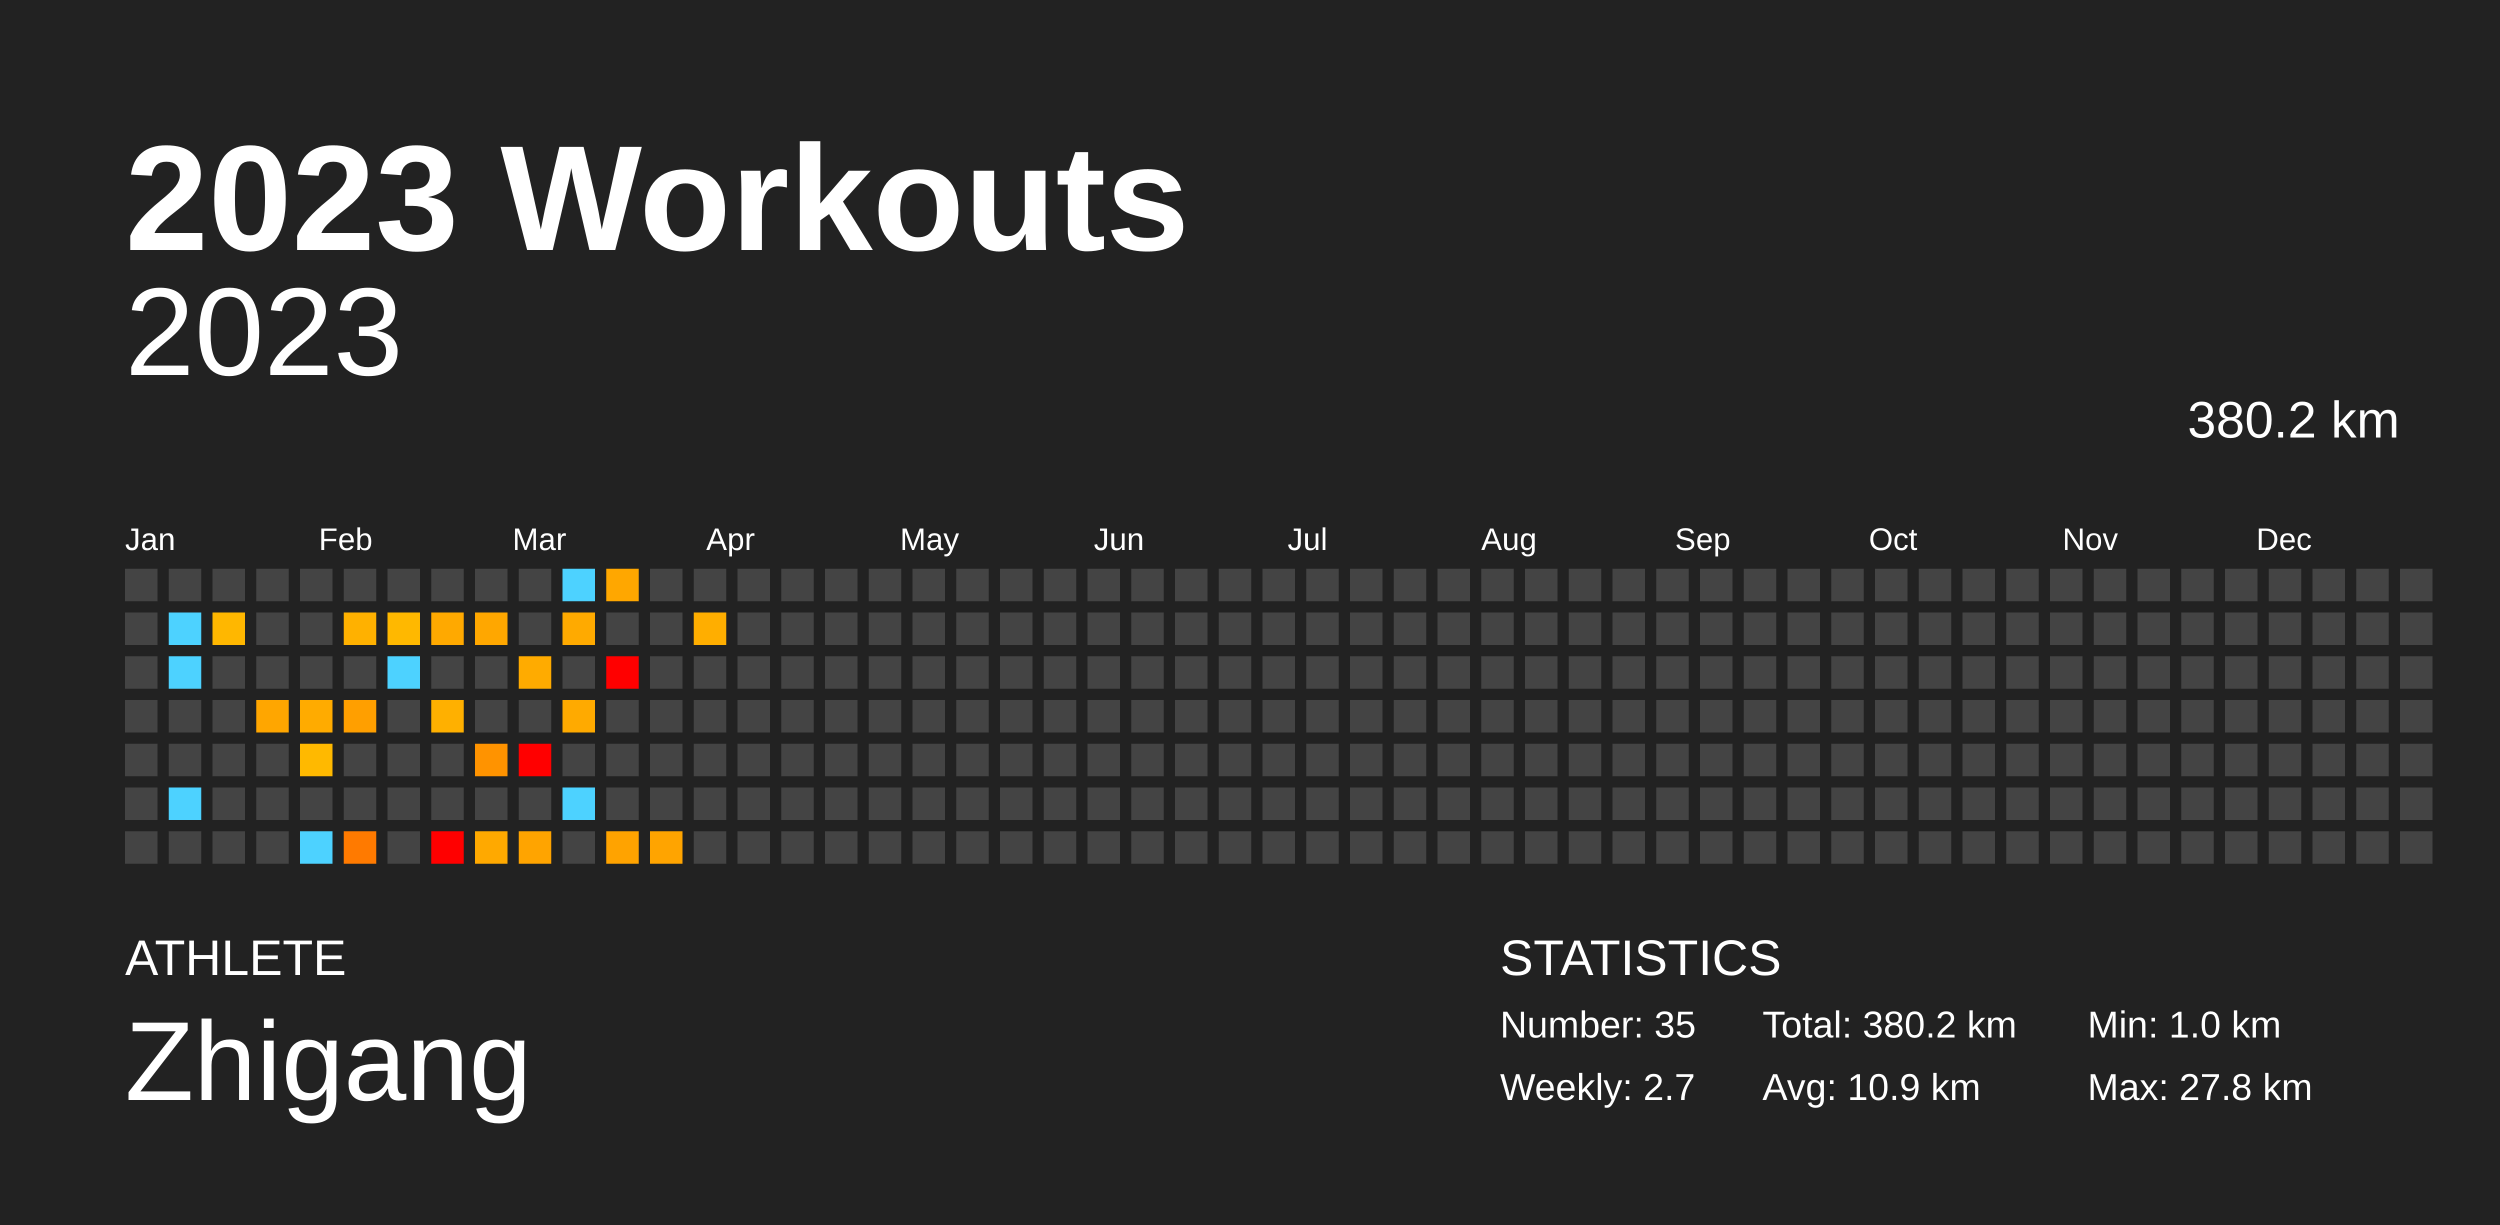
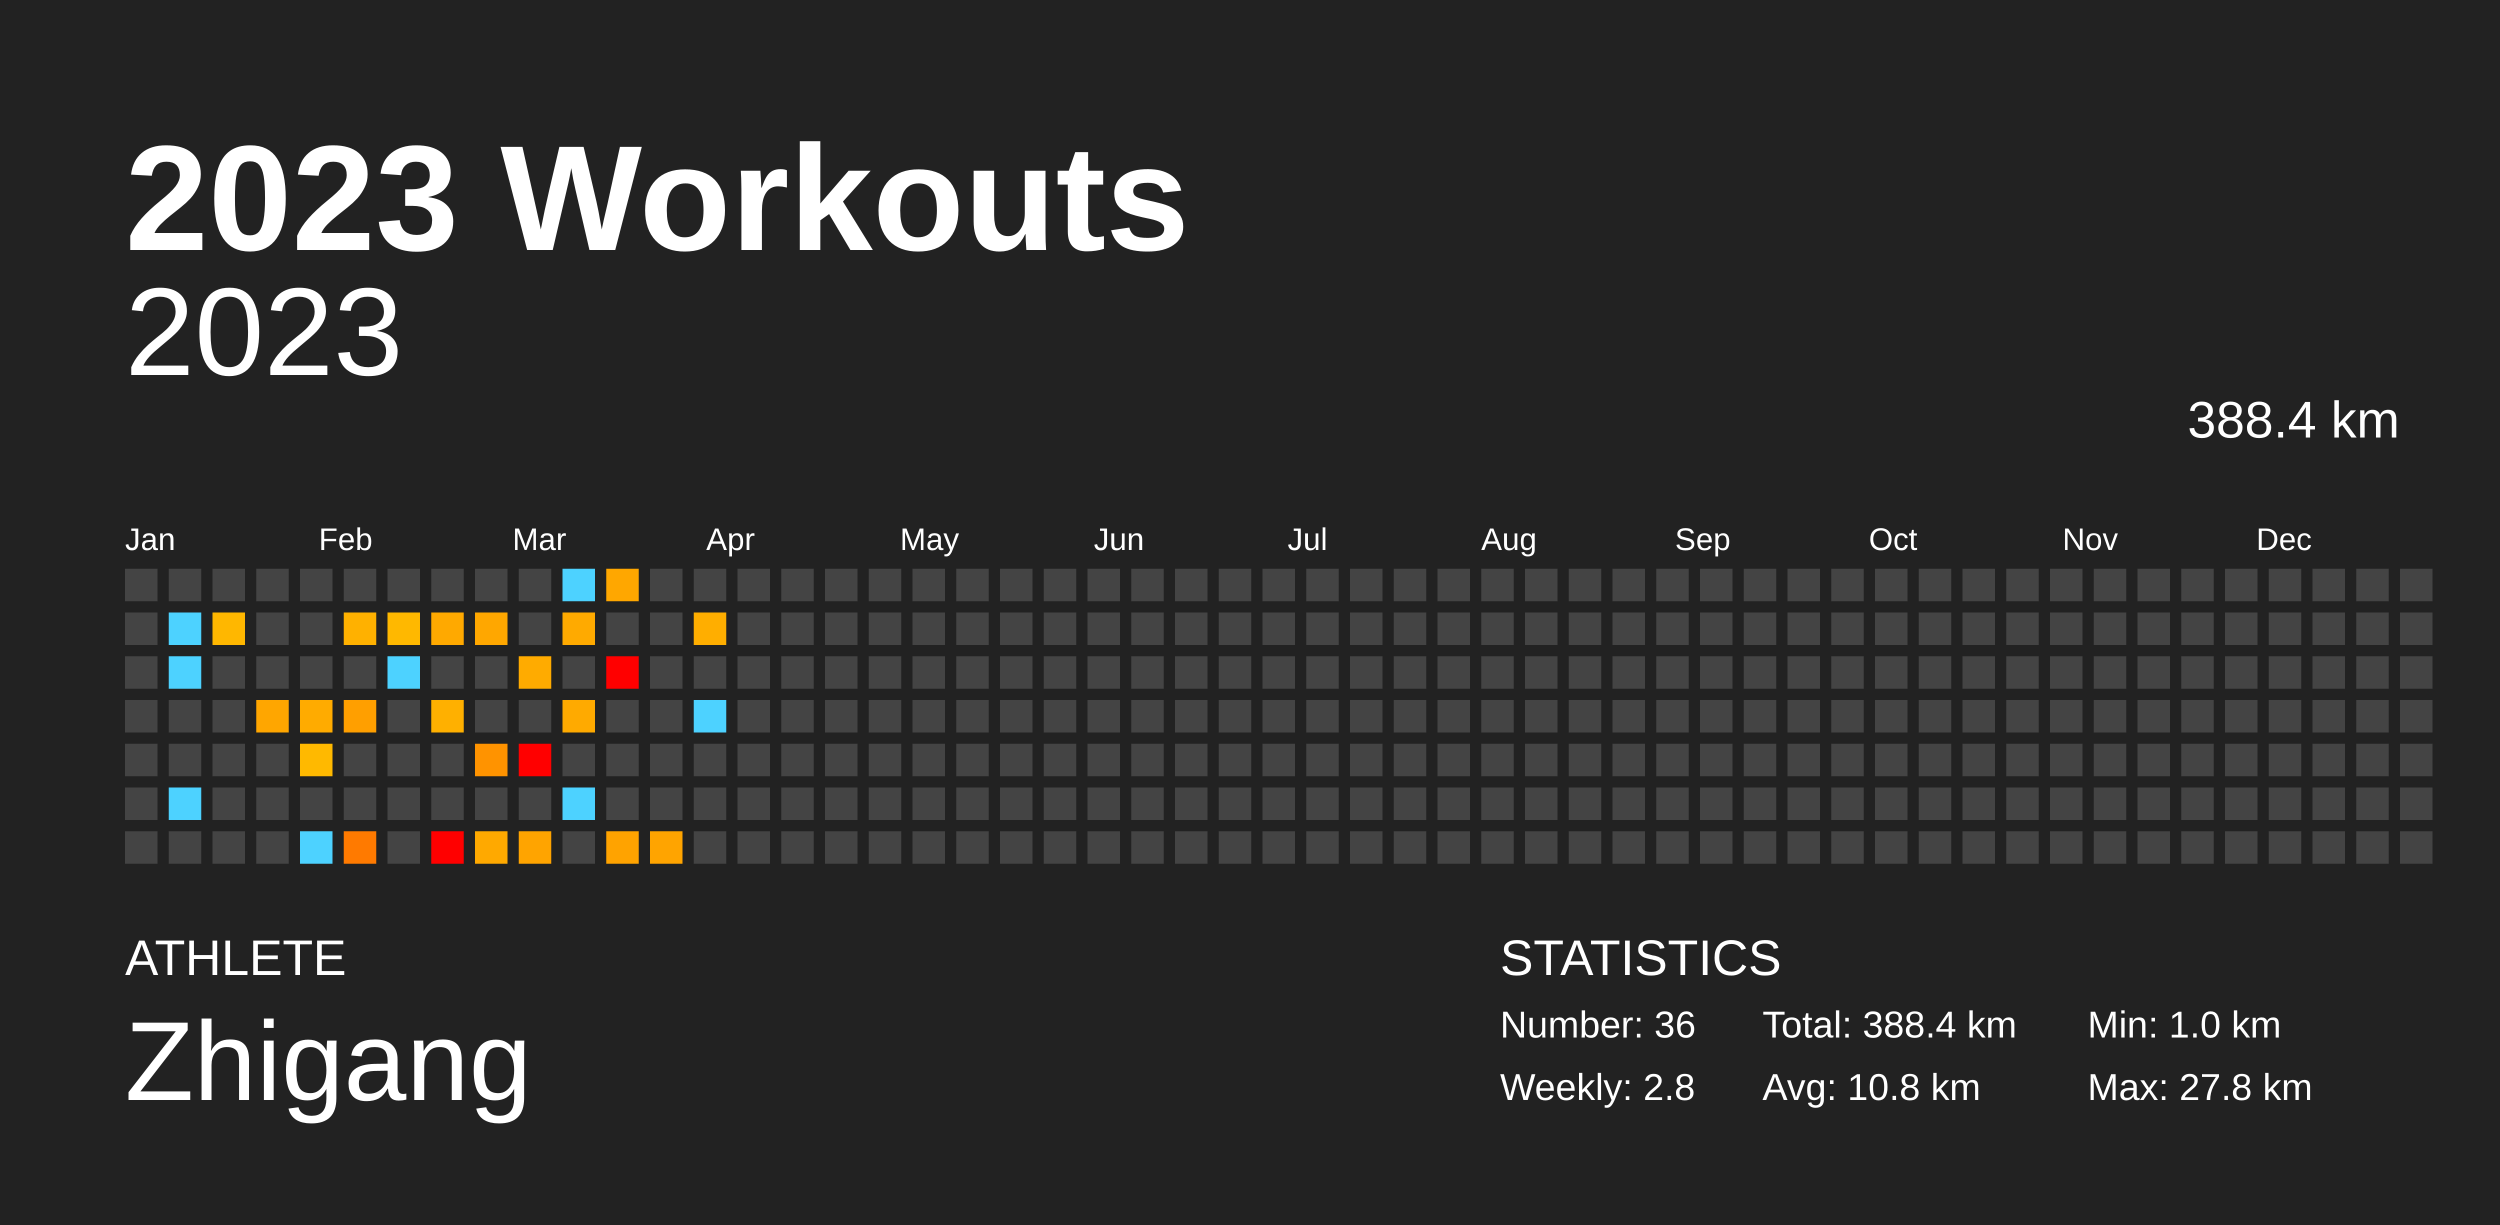
<svg xmlns="http://www.w3.org/2000/svg" baseProfile="full" height="98mm" version="1.1" viewBox="0,0,200,98" width="200mm">
  <defs />
  <rect fill="#222222" height="98" width="200" x="0" y="0" />
  <text fill="#FFFFFF" style="font-size:12px; font-family:Arial; font-weight:bold;" x="10" y="20">2023 Workouts</text>
  <text fill="#FFFFFF" style="font-size:4px; font-family:Arial" x="10" y="78">ATHLETE</text>
  <text fill="#FFFFFF" style="font-size:9px; font-family:Arial" x="10" y="88">Zhigang</text>
  <text fill="#FFFFFF" style="font-size:4px; font-family:Arial" x="120" y="78">STATISTICS</text>
-   <text fill="#FFFFFF" style="font-size:3px; font-family:Arial" x="120" y="83">Number: 35</text>
-   <text fill="#FFFFFF" style="font-size:3px; font-family:Arial" x="120" y="88">Weekly: 2.7</text>
-   <text fill="#FFFFFF" style="font-size:3px; font-family:Arial" x="141" y="83">Total: 380.2 km</text>
-   <text fill="#FFFFFF" style="font-size:3px; font-family:Arial" x="141" y="88">Avg: 10.9 km</text>
+   <text fill="#FFFFFF" style="font-size:3px; font-family:Arial" x="120" y="83">Number: 36</text>
+   <text fill="#FFFFFF" style="font-size:3px; font-family:Arial" x="120" y="88">Weekly: 2.8</text>
+   <text fill="#FFFFFF" style="font-size:3px; font-family:Arial" x="141" y="83">Total: 388.4 km</text>
+   <text fill="#FFFFFF" style="font-size:3px; font-family:Arial" x="141" y="88">Avg: 10.8 km</text>
  <text fill="#FFFFFF" style="font-size:3px; font-family:Arial" x="167" y="83">Min: 1.0 km</text>
  <text fill="#FFFFFF" style="font-size:3px; font-family:Arial" x="167" y="88">Max: 27.8 km</text>
  <text alignment-baseline="hanging" fill="#FFFFFF" style="font-size:10.0px; font-family:Arial;" x="10" y="30">2023</text>
-   <text alignment-baseline="hanging" fill="#FFFFFF" style="font-size:4.125px; font-family:Arial;" x="175" y="35">380.2 km</text>
+   <text alignment-baseline="hanging" fill="#FFFFFF" style="font-size:4.125px; font-family:Arial;" x="175" y="35">388.4 km</text>
  <text fill="#FFFFFF" style="font-size:2.5px; font-family:Arial" x="10.0" y="44">Jan</text>
  <text fill="#FFFFFF" style="font-size:2.5px; font-family:Arial" x="25.5" y="44">Feb</text>
  <text fill="#FFFFFF" style="font-size:2.5px; font-family:Arial" x="41.0" y="44">Mar</text>
  <text fill="#FFFFFF" style="font-size:2.5px; font-family:Arial" x="56.5" y="44">Apr</text>
  <text fill="#FFFFFF" style="font-size:2.5px; font-family:Arial" x="72.0" y="44">May</text>
  <text fill="#FFFFFF" style="font-size:2.5px; font-family:Arial" x="87.5" y="44">Jun</text>
  <text fill="#FFFFFF" style="font-size:2.5px; font-family:Arial" x="103.0" y="44">Jul</text>
  <text fill="#FFFFFF" style="font-size:2.5px; font-family:Arial" x="118.5" y="44">Aug</text>
  <text fill="#FFFFFF" style="font-size:2.5px; font-family:Arial" x="134.0" y="44">Sep</text>
  <text fill="#FFFFFF" style="font-size:2.5px; font-family:Arial" x="149.5" y="44">Oct</text>
  <text fill="#FFFFFF" style="font-size:2.5px; font-family:Arial" x="165.0" y="44">Nov</text>
  <text fill="#FFFFFF" style="font-size:2.5px; font-family:Arial" x="180.5" y="44">Dec</text>
  <rect fill="#444444" height="2.6" width="2.6" x="10.0" y="45.5" />
  <rect fill="#444444" height="2.6" width="2.6" x="10.0" y="49.0" />
  <rect fill="#444444" height="2.6" width="2.6" x="10.0" y="52.5" />
  <rect fill="#444444" height="2.6" width="2.6" x="10.0" y="56.0" />
  <rect fill="#444444" height="2.6" width="2.6" x="10.0" y="59.5" />
  <rect fill="#444444" height="2.6" width="2.6" x="10.0" y="63.0" />
  <rect fill="#444444" height="2.6" width="2.6" x="10.0" y="66.5" />
  <rect fill="#444444" height="2.6" width="2.6" x="13.5" y="45.5" />
  <rect fill="#4dd2ff" height="2.6" width="2.6" x="13.5" y="49.0" />
  <rect fill="#4dd2ff" height="2.6" width="2.6" x="13.5" y="52.5" />
  <rect fill="#444444" height="2.6" width="2.6" x="13.5" y="56.0" />
  <rect fill="#444444" height="2.6" width="2.6" x="13.5" y="59.5" />
  <rect fill="#4dd2ff" height="2.6" width="2.6" x="13.5" y="63.0" />
  <rect fill="#444444" height="2.6" width="2.6" x="13.5" y="66.5" />
  <rect fill="#444444" height="2.6" width="2.6" x="17.0" y="45.5" />
  <rect fill="#ffb700" height="2.6" width="2.6" x="17.0" y="49.0" />
  <rect fill="#444444" height="2.6" width="2.6" x="17.0" y="52.5" />
  <rect fill="#444444" height="2.6" width="2.6" x="17.0" y="56.0" />
  <rect fill="#444444" height="2.6" width="2.6" x="17.0" y="59.5" />
  <rect fill="#444444" height="2.6" width="2.6" x="17.0" y="63.0" />
  <rect fill="#444444" height="2.6" width="2.6" x="17.0" y="66.5" />
  <rect fill="#444444" height="2.6" width="2.6" x="20.5" y="45.5" />
  <rect fill="#444444" height="2.6" width="2.6" x="20.5" y="49.0" />
  <rect fill="#444444" height="2.6" width="2.6" x="20.5" y="52.5" />
  <rect fill="#ffa600" height="2.6" width="2.6" x="20.5" y="56.0" />
  <rect fill="#444444" height="2.6" width="2.6" x="20.5" y="59.5" />
  <rect fill="#444444" height="2.6" width="2.6" x="20.5" y="63.0" />
  <rect fill="#444444" height="2.6" width="2.6" x="20.5" y="66.5" />
  <rect fill="#444444" height="2.6" width="2.6" x="24.0" y="45.5" />
  <rect fill="#444444" height="2.6" width="2.6" x="24.0" y="49.0" />
  <rect fill="#444444" height="2.6" width="2.6" x="24.0" y="52.5" />
  <rect fill="#ffab00" height="2.6" width="2.6" x="24.0" y="56.0" />
  <rect fill="#ffb900" height="2.6" width="2.6" x="24.0" y="59.5" />
  <rect fill="#444444" height="2.6" width="2.6" x="24.0" y="63.0" />
  <rect fill="#4dd2ff" height="2.6" width="2.6" x="24.0" y="66.5" />
  <rect fill="#444444" height="2.6" width="2.6" x="27.5" y="45.5" />
  <rect fill="#ffb100" height="2.6" width="2.6" x="27.5" y="49.0" />
  <rect fill="#444444" height="2.6" width="2.6" x="27.5" y="52.5" />
  <rect fill="#ff9f00" height="2.6" width="2.6" x="27.5" y="56.0" />
  <rect fill="#444444" height="2.6" width="2.6" x="27.5" y="59.5" />
  <rect fill="#444444" height="2.6" width="2.6" x="27.5" y="63.0" />
  <rect fill="#ff7a00" height="2.6" width="2.6" x="27.5" y="66.5" />
  <rect fill="#444444" height="2.6" width="2.6" x="31.0" y="45.5" />
  <rect fill="#ffb800" height="2.6" width="2.6" x="31.0" y="49.0" />
  <rect fill="#4dd2ff" height="2.6" width="2.6" x="31.0" y="52.5" />
  <rect fill="#444444" height="2.6" width="2.6" x="31.0" y="56.0" />
  <rect fill="#444444" height="2.6" width="2.6" x="31.0" y="59.5" />
  <rect fill="#444444" height="2.6" width="2.6" x="31.0" y="63.0" />
  <rect fill="#444444" height="2.6" width="2.6" x="31.0" y="66.5" />
  <rect fill="#444444" height="2.6" width="2.6" x="34.5" y="45.5" />
  <rect fill="#ffa900" height="2.6" width="2.6" x="34.5" y="49.0" />
  <rect fill="#444444" height="2.6" width="2.6" x="34.5" y="52.5" />
  <rect fill="#ffb000" height="2.6" width="2.6" x="34.5" y="56.0" />
  <rect fill="#444444" height="2.6" width="2.6" x="34.5" y="59.5" />
  <rect fill="#444444" height="2.6" width="2.6" x="34.5" y="63.0" />
  <rect fill="red" height="2.6" width="2.6" x="34.5" y="66.5" />
  <rect fill="#444444" height="2.6" width="2.6" x="38.0" y="45.5" />
  <rect fill="#ffa700" height="2.6" width="2.6" x="38.0" y="49.0" />
  <rect fill="#444444" height="2.6" width="2.6" x="38.0" y="52.5" />
  <rect fill="#444444" height="2.6" width="2.6" x="38.0" y="56.0" />
  <rect fill="#ff9300" height="2.6" width="2.6" x="38.0" y="59.5" />
  <rect fill="#444444" height="2.6" width="2.6" x="38.0" y="63.0" />
  <rect fill="#ffa900" height="2.6" width="2.6" x="38.0" y="66.5" />
  <rect fill="#444444" height="2.6" width="2.6" x="41.5" y="45.5" />
  <rect fill="#444444" height="2.6" width="2.6" x="41.5" y="49.0" />
  <rect fill="#ffab00" height="2.6" width="2.6" x="41.5" y="52.5" />
  <rect fill="#444444" height="2.6" width="2.6" x="41.5" y="56.0" />
  <rect fill="red" height="2.6" width="2.6" x="41.5" y="59.5" />
  <rect fill="#444444" height="2.6" width="2.6" x="41.5" y="63.0" />
  <rect fill="#ffa400" height="2.6" width="2.6" x="41.5" y="66.5" />
  <rect fill="#4dd2ff" height="2.6" width="2.6" x="45.0" y="45.5" />
  <rect fill="#ffaa00" height="2.6" width="2.6" x="45.0" y="49.0" />
  <rect fill="#444444" height="2.6" width="2.6" x="45.0" y="52.5" />
  <rect fill="#ffaa00" height="2.6" width="2.6" x="45.0" y="56.0" />
  <rect fill="#444444" height="2.6" width="2.6" x="45.0" y="59.5" />
  <rect fill="#4dd2ff" height="2.6" width="2.6" x="45.0" y="63.0" />
  <rect fill="#444444" height="2.6" width="2.6" x="45.0" y="66.5" />
  <rect fill="#ffa700" height="2.6" width="2.6" x="48.5" y="45.5" />
  <rect fill="#444444" height="2.6" width="2.6" x="48.5" y="49.0" />
  <rect fill="red" height="2.6" width="2.6" x="48.5" y="52.5" />
  <rect fill="#444444" height="2.6" width="2.6" x="48.5" y="56.0" />
  <rect fill="#444444" height="2.6" width="2.6" x="48.5" y="59.5" />
  <rect fill="#444444" height="2.6" width="2.6" x="48.5" y="63.0" />
  <rect fill="#ffa300" height="2.6" width="2.6" x="48.5" y="66.5" />
  <rect fill="#444444" height="2.6" width="2.6" x="52.0" y="45.5" />
  <rect fill="#444444" height="2.6" width="2.6" x="52.0" y="49.0" />
  <rect fill="#444444" height="2.6" width="2.6" x="52.0" y="52.5" />
  <rect fill="#444444" height="2.6" width="2.6" x="52.0" y="56.0" />
  <rect fill="#444444" height="2.6" width="2.6" x="52.0" y="59.5" />
  <rect fill="#444444" height="2.6" width="2.6" x="52.0" y="63.0" />
  <rect fill="#ffa400" height="2.6" width="2.6" x="52.0" y="66.5" />
  <rect fill="#444444" height="2.6" width="2.6" x="55.5" y="45.5" />
  <rect fill="#ffae00" height="2.6" width="2.6" x="55.5" y="49.0" />
  <rect fill="#444444" height="2.6" width="2.6" x="55.5" y="52.5" />
-   <rect fill="#444444" height="2.6" width="2.6" x="55.5" y="56.0" />
+   <rect fill="#4dd2ff" height="2.6" width="2.6" x="55.5" y="56.0" />
  <rect fill="#444444" height="2.6" width="2.6" x="55.5" y="59.5" />
  <rect fill="#444444" height="2.6" width="2.6" x="55.5" y="63.0" />
  <rect fill="#444444" height="2.6" width="2.6" x="55.5" y="66.5" />
  <rect fill="#444444" height="2.6" width="2.6" x="59.0" y="45.5" />
  <rect fill="#444444" height="2.6" width="2.6" x="59.0" y="49.0" />
  <rect fill="#444444" height="2.6" width="2.6" x="59.0" y="52.5" />
  <rect fill="#444444" height="2.6" width="2.6" x="59.0" y="56.0" />
  <rect fill="#444444" height="2.6" width="2.6" x="59.0" y="59.5" />
  <rect fill="#444444" height="2.6" width="2.6" x="59.0" y="63.0" />
  <rect fill="#444444" height="2.6" width="2.6" x="59.0" y="66.5" />
  <rect fill="#444444" height="2.6" width="2.6" x="62.5" y="45.5" />
  <rect fill="#444444" height="2.6" width="2.6" x="62.5" y="49.0" />
  <rect fill="#444444" height="2.6" width="2.6" x="62.5" y="52.5" />
  <rect fill="#444444" height="2.6" width="2.6" x="62.5" y="56.0" />
  <rect fill="#444444" height="2.6" width="2.6" x="62.5" y="59.5" />
  <rect fill="#444444" height="2.6" width="2.6" x="62.5" y="63.0" />
  <rect fill="#444444" height="2.6" width="2.6" x="62.5" y="66.5" />
  <rect fill="#444444" height="2.6" width="2.6" x="66.0" y="45.5" />
  <rect fill="#444444" height="2.6" width="2.6" x="66.0" y="49.0" />
  <rect fill="#444444" height="2.6" width="2.6" x="66.0" y="52.5" />
  <rect fill="#444444" height="2.6" width="2.6" x="66.0" y="56.0" />
  <rect fill="#444444" height="2.6" width="2.6" x="66.0" y="59.5" />
  <rect fill="#444444" height="2.6" width="2.6" x="66.0" y="63.0" />
  <rect fill="#444444" height="2.6" width="2.6" x="66.0" y="66.5" />
  <rect fill="#444444" height="2.6" width="2.6" x="69.5" y="45.5" />
  <rect fill="#444444" height="2.6" width="2.6" x="69.5" y="49.0" />
  <rect fill="#444444" height="2.6" width="2.6" x="69.5" y="52.5" />
  <rect fill="#444444" height="2.6" width="2.6" x="69.5" y="56.0" />
  <rect fill="#444444" height="2.6" width="2.6" x="69.5" y="59.5" />
  <rect fill="#444444" height="2.6" width="2.6" x="69.5" y="63.0" />
  <rect fill="#444444" height="2.6" width="2.6" x="69.5" y="66.5" />
  <rect fill="#444444" height="2.6" width="2.6" x="73.0" y="45.5" />
  <rect fill="#444444" height="2.6" width="2.6" x="73.0" y="49.0" />
  <rect fill="#444444" height="2.6" width="2.6" x="73.0" y="52.5" />
  <rect fill="#444444" height="2.6" width="2.6" x="73.0" y="56.0" />
  <rect fill="#444444" height="2.6" width="2.6" x="73.0" y="59.5" />
  <rect fill="#444444" height="2.6" width="2.6" x="73.0" y="63.0" />
  <rect fill="#444444" height="2.6" width="2.6" x="73.0" y="66.5" />
  <rect fill="#444444" height="2.6" width="2.6" x="76.5" y="45.5" />
  <rect fill="#444444" height="2.6" width="2.6" x="76.5" y="49.0" />
  <rect fill="#444444" height="2.6" width="2.6" x="76.5" y="52.5" />
  <rect fill="#444444" height="2.6" width="2.6" x="76.5" y="56.0" />
  <rect fill="#444444" height="2.6" width="2.6" x="76.5" y="59.5" />
  <rect fill="#444444" height="2.6" width="2.6" x="76.5" y="63.0" />
  <rect fill="#444444" height="2.6" width="2.6" x="76.5" y="66.5" />
  <rect fill="#444444" height="2.6" width="2.6" x="80.0" y="45.5" />
  <rect fill="#444444" height="2.6" width="2.6" x="80.0" y="49.0" />
  <rect fill="#444444" height="2.6" width="2.6" x="80.0" y="52.5" />
  <rect fill="#444444" height="2.6" width="2.6" x="80.0" y="56.0" />
  <rect fill="#444444" height="2.6" width="2.6" x="80.0" y="59.5" />
  <rect fill="#444444" height="2.6" width="2.6" x="80.0" y="63.0" />
  <rect fill="#444444" height="2.6" width="2.6" x="80.0" y="66.5" />
  <rect fill="#444444" height="2.6" width="2.6" x="83.5" y="45.5" />
  <rect fill="#444444" height="2.6" width="2.6" x="83.5" y="49.0" />
  <rect fill="#444444" height="2.6" width="2.6" x="83.5" y="52.5" />
  <rect fill="#444444" height="2.6" width="2.6" x="83.5" y="56.0" />
  <rect fill="#444444" height="2.6" width="2.6" x="83.5" y="59.5" />
  <rect fill="#444444" height="2.6" width="2.6" x="83.5" y="63.0" />
  <rect fill="#444444" height="2.6" width="2.6" x="83.5" y="66.5" />
  <rect fill="#444444" height="2.6" width="2.6" x="87.0" y="45.5" />
  <rect fill="#444444" height="2.6" width="2.6" x="87.0" y="49.0" />
  <rect fill="#444444" height="2.6" width="2.6" x="87.0" y="52.5" />
  <rect fill="#444444" height="2.6" width="2.6" x="87.0" y="56.0" />
  <rect fill="#444444" height="2.6" width="2.6" x="87.0" y="59.5" />
  <rect fill="#444444" height="2.6" width="2.6" x="87.0" y="63.0" />
  <rect fill="#444444" height="2.6" width="2.6" x="87.0" y="66.5" />
  <rect fill="#444444" height="2.6" width="2.6" x="90.5" y="45.5" />
  <rect fill="#444444" height="2.6" width="2.6" x="90.5" y="49.0" />
  <rect fill="#444444" height="2.6" width="2.6" x="90.5" y="52.5" />
  <rect fill="#444444" height="2.6" width="2.6" x="90.5" y="56.0" />
  <rect fill="#444444" height="2.6" width="2.6" x="90.5" y="59.5" />
  <rect fill="#444444" height="2.6" width="2.6" x="90.5" y="63.0" />
  <rect fill="#444444" height="2.6" width="2.6" x="90.5" y="66.5" />
  <rect fill="#444444" height="2.6" width="2.6" x="94.0" y="45.5" />
  <rect fill="#444444" height="2.6" width="2.6" x="94.0" y="49.0" />
  <rect fill="#444444" height="2.6" width="2.6" x="94.0" y="52.5" />
  <rect fill="#444444" height="2.6" width="2.6" x="94.0" y="56.0" />
  <rect fill="#444444" height="2.6" width="2.6" x="94.0" y="59.5" />
  <rect fill="#444444" height="2.6" width="2.6" x="94.0" y="63.0" />
  <rect fill="#444444" height="2.6" width="2.6" x="94.0" y="66.5" />
  <rect fill="#444444" height="2.6" width="2.6" x="97.5" y="45.5" />
  <rect fill="#444444" height="2.6" width="2.6" x="97.5" y="49.0" />
  <rect fill="#444444" height="2.6" width="2.6" x="97.5" y="52.5" />
  <rect fill="#444444" height="2.6" width="2.6" x="97.5" y="56.0" />
  <rect fill="#444444" height="2.6" width="2.6" x="97.5" y="59.5" />
  <rect fill="#444444" height="2.6" width="2.6" x="97.5" y="63.0" />
  <rect fill="#444444" height="2.6" width="2.6" x="97.5" y="66.5" />
  <rect fill="#444444" height="2.6" width="2.6" x="101.0" y="45.5" />
  <rect fill="#444444" height="2.6" width="2.6" x="101.0" y="49.0" />
  <rect fill="#444444" height="2.6" width="2.6" x="101.0" y="52.5" />
  <rect fill="#444444" height="2.6" width="2.6" x="101.0" y="56.0" />
  <rect fill="#444444" height="2.6" width="2.6" x="101.0" y="59.5" />
  <rect fill="#444444" height="2.6" width="2.6" x="101.0" y="63.0" />
  <rect fill="#444444" height="2.6" width="2.6" x="101.0" y="66.5" />
  <rect fill="#444444" height="2.6" width="2.6" x="104.5" y="45.5" />
  <rect fill="#444444" height="2.6" width="2.6" x="104.5" y="49.0" />
  <rect fill="#444444" height="2.6" width="2.6" x="104.5" y="52.5" />
  <rect fill="#444444" height="2.6" width="2.6" x="104.5" y="56.0" />
  <rect fill="#444444" height="2.6" width="2.6" x="104.5" y="59.5" />
  <rect fill="#444444" height="2.6" width="2.6" x="104.5" y="63.0" />
  <rect fill="#444444" height="2.6" width="2.6" x="104.5" y="66.5" />
  <rect fill="#444444" height="2.6" width="2.6" x="108.0" y="45.5" />
  <rect fill="#444444" height="2.6" width="2.6" x="108.0" y="49.0" />
  <rect fill="#444444" height="2.6" width="2.6" x="108.0" y="52.5" />
  <rect fill="#444444" height="2.6" width="2.6" x="108.0" y="56.0" />
  <rect fill="#444444" height="2.6" width="2.6" x="108.0" y="59.5" />
  <rect fill="#444444" height="2.6" width="2.6" x="108.0" y="63.0" />
  <rect fill="#444444" height="2.6" width="2.6" x="108.0" y="66.5" />
  <rect fill="#444444" height="2.6" width="2.6" x="111.5" y="45.5" />
  <rect fill="#444444" height="2.6" width="2.6" x="111.5" y="49.0" />
  <rect fill="#444444" height="2.6" width="2.6" x="111.5" y="52.5" />
  <rect fill="#444444" height="2.6" width="2.6" x="111.5" y="56.0" />
  <rect fill="#444444" height="2.6" width="2.6" x="111.5" y="59.5" />
  <rect fill="#444444" height="2.6" width="2.6" x="111.5" y="63.0" />
  <rect fill="#444444" height="2.6" width="2.6" x="111.5" y="66.5" />
  <rect fill="#444444" height="2.6" width="2.6" x="115.0" y="45.5" />
  <rect fill="#444444" height="2.6" width="2.6" x="115.0" y="49.0" />
  <rect fill="#444444" height="2.6" width="2.6" x="115.0" y="52.5" />
  <rect fill="#444444" height="2.6" width="2.6" x="115.0" y="56.0" />
  <rect fill="#444444" height="2.6" width="2.6" x="115.0" y="59.5" />
  <rect fill="#444444" height="2.6" width="2.6" x="115.0" y="63.0" />
  <rect fill="#444444" height="2.6" width="2.6" x="115.0" y="66.5" />
  <rect fill="#444444" height="2.6" width="2.6" x="118.5" y="45.5" />
  <rect fill="#444444" height="2.6" width="2.6" x="118.5" y="49.0" />
  <rect fill="#444444" height="2.6" width="2.6" x="118.5" y="52.5" />
  <rect fill="#444444" height="2.6" width="2.6" x="118.5" y="56.0" />
  <rect fill="#444444" height="2.6" width="2.6" x="118.5" y="59.5" />
  <rect fill="#444444" height="2.6" width="2.6" x="118.5" y="63.0" />
  <rect fill="#444444" height="2.6" width="2.6" x="118.5" y="66.5" />
  <rect fill="#444444" height="2.6" width="2.6" x="122.0" y="45.5" />
  <rect fill="#444444" height="2.6" width="2.6" x="122.0" y="49.0" />
  <rect fill="#444444" height="2.6" width="2.6" x="122.0" y="52.5" />
  <rect fill="#444444" height="2.6" width="2.6" x="122.0" y="56.0" />
  <rect fill="#444444" height="2.6" width="2.6" x="122.0" y="59.5" />
  <rect fill="#444444" height="2.6" width="2.6" x="122.0" y="63.0" />
  <rect fill="#444444" height="2.6" width="2.6" x="122.0" y="66.5" />
  <rect fill="#444444" height="2.6" width="2.6" x="125.5" y="45.5" />
  <rect fill="#444444" height="2.6" width="2.6" x="125.5" y="49.0" />
  <rect fill="#444444" height="2.6" width="2.6" x="125.5" y="52.5" />
  <rect fill="#444444" height="2.6" width="2.6" x="125.5" y="56.0" />
  <rect fill="#444444" height="2.6" width="2.6" x="125.5" y="59.5" />
  <rect fill="#444444" height="2.6" width="2.6" x="125.5" y="63.0" />
  <rect fill="#444444" height="2.6" width="2.6" x="125.5" y="66.5" />
  <rect fill="#444444" height="2.6" width="2.6" x="129.0" y="45.5" />
  <rect fill="#444444" height="2.6" width="2.6" x="129.0" y="49.0" />
  <rect fill="#444444" height="2.6" width="2.6" x="129.0" y="52.5" />
  <rect fill="#444444" height="2.6" width="2.6" x="129.0" y="56.0" />
  <rect fill="#444444" height="2.6" width="2.6" x="129.0" y="59.5" />
  <rect fill="#444444" height="2.6" width="2.6" x="129.0" y="63.0" />
  <rect fill="#444444" height="2.6" width="2.6" x="129.0" y="66.5" />
  <rect fill="#444444" height="2.6" width="2.6" x="132.5" y="45.5" />
  <rect fill="#444444" height="2.6" width="2.6" x="132.5" y="49.0" />
  <rect fill="#444444" height="2.6" width="2.6" x="132.5" y="52.5" />
  <rect fill="#444444" height="2.6" width="2.6" x="132.5" y="56.0" />
  <rect fill="#444444" height="2.6" width="2.6" x="132.5" y="59.5" />
  <rect fill="#444444" height="2.6" width="2.6" x="132.5" y="63.0" />
  <rect fill="#444444" height="2.6" width="2.6" x="132.5" y="66.5" />
  <rect fill="#444444" height="2.6" width="2.6" x="136.0" y="45.5" />
  <rect fill="#444444" height="2.6" width="2.6" x="136.0" y="49.0" />
  <rect fill="#444444" height="2.6" width="2.6" x="136.0" y="52.5" />
  <rect fill="#444444" height="2.6" width="2.6" x="136.0" y="56.0" />
  <rect fill="#444444" height="2.6" width="2.6" x="136.0" y="59.5" />
  <rect fill="#444444" height="2.6" width="2.6" x="136.0" y="63.0" />
  <rect fill="#444444" height="2.6" width="2.6" x="136.0" y="66.5" />
  <rect fill="#444444" height="2.6" width="2.6" x="139.5" y="45.5" />
  <rect fill="#444444" height="2.6" width="2.6" x="139.5" y="49.0" />
  <rect fill="#444444" height="2.6" width="2.6" x="139.5" y="52.5" />
  <rect fill="#444444" height="2.6" width="2.6" x="139.5" y="56.0" />
  <rect fill="#444444" height="2.6" width="2.6" x="139.5" y="59.5" />
  <rect fill="#444444" height="2.6" width="2.6" x="139.5" y="63.0" />
  <rect fill="#444444" height="2.6" width="2.6" x="139.5" y="66.5" />
  <rect fill="#444444" height="2.6" width="2.6" x="143.0" y="45.5" />
  <rect fill="#444444" height="2.6" width="2.6" x="143.0" y="49.0" />
  <rect fill="#444444" height="2.6" width="2.6" x="143.0" y="52.5" />
  <rect fill="#444444" height="2.6" width="2.6" x="143.0" y="56.0" />
  <rect fill="#444444" height="2.6" width="2.6" x="143.0" y="59.5" />
  <rect fill="#444444" height="2.6" width="2.6" x="143.0" y="63.0" />
  <rect fill="#444444" height="2.6" width="2.6" x="143.0" y="66.5" />
  <rect fill="#444444" height="2.6" width="2.6" x="146.5" y="45.5" />
  <rect fill="#444444" height="2.6" width="2.6" x="146.5" y="49.0" />
  <rect fill="#444444" height="2.6" width="2.6" x="146.5" y="52.5" />
  <rect fill="#444444" height="2.6" width="2.6" x="146.5" y="56.0" />
  <rect fill="#444444" height="2.6" width="2.6" x="146.5" y="59.5" />
  <rect fill="#444444" height="2.6" width="2.6" x="146.5" y="63.0" />
  <rect fill="#444444" height="2.6" width="2.6" x="146.5" y="66.5" />
  <rect fill="#444444" height="2.6" width="2.6" x="150.0" y="45.5" />
  <rect fill="#444444" height="2.6" width="2.6" x="150.0" y="49.0" />
  <rect fill="#444444" height="2.6" width="2.6" x="150.0" y="52.5" />
  <rect fill="#444444" height="2.6" width="2.6" x="150.0" y="56.0" />
  <rect fill="#444444" height="2.6" width="2.6" x="150.0" y="59.5" />
  <rect fill="#444444" height="2.6" width="2.6" x="150.0" y="63.0" />
  <rect fill="#444444" height="2.6" width="2.6" x="150.0" y="66.5" />
  <rect fill="#444444" height="2.6" width="2.6" x="153.5" y="45.5" />
  <rect fill="#444444" height="2.6" width="2.6" x="153.5" y="49.0" />
  <rect fill="#444444" height="2.6" width="2.6" x="153.5" y="52.5" />
  <rect fill="#444444" height="2.6" width="2.6" x="153.5" y="56.0" />
  <rect fill="#444444" height="2.6" width="2.6" x="153.5" y="59.5" />
  <rect fill="#444444" height="2.6" width="2.6" x="153.5" y="63.0" />
  <rect fill="#444444" height="2.6" width="2.6" x="153.5" y="66.5" />
  <rect fill="#444444" height="2.6" width="2.6" x="157.0" y="45.5" />
  <rect fill="#444444" height="2.6" width="2.6" x="157.0" y="49.0" />
  <rect fill="#444444" height="2.6" width="2.6" x="157.0" y="52.5" />
  <rect fill="#444444" height="2.6" width="2.6" x="157.0" y="56.0" />
  <rect fill="#444444" height="2.6" width="2.6" x="157.0" y="59.5" />
  <rect fill="#444444" height="2.6" width="2.6" x="157.0" y="63.0" />
  <rect fill="#444444" height="2.6" width="2.6" x="157.0" y="66.5" />
  <rect fill="#444444" height="2.6" width="2.6" x="160.5" y="45.5" />
  <rect fill="#444444" height="2.6" width="2.6" x="160.5" y="49.0" />
  <rect fill="#444444" height="2.6" width="2.6" x="160.5" y="52.5" />
  <rect fill="#444444" height="2.6" width="2.6" x="160.5" y="56.0" />
  <rect fill="#444444" height="2.6" width="2.6" x="160.5" y="59.5" />
  <rect fill="#444444" height="2.6" width="2.6" x="160.5" y="63.0" />
  <rect fill="#444444" height="2.6" width="2.6" x="160.5" y="66.5" />
  <rect fill="#444444" height="2.6" width="2.6" x="164.0" y="45.5" />
  <rect fill="#444444" height="2.6" width="2.6" x="164.0" y="49.0" />
  <rect fill="#444444" height="2.6" width="2.6" x="164.0" y="52.5" />
  <rect fill="#444444" height="2.6" width="2.6" x="164.0" y="56.0" />
  <rect fill="#444444" height="2.6" width="2.6" x="164.0" y="59.5" />
  <rect fill="#444444" height="2.6" width="2.6" x="164.0" y="63.0" />
  <rect fill="#444444" height="2.6" width="2.6" x="164.0" y="66.5" />
  <rect fill="#444444" height="2.6" width="2.6" x="167.5" y="45.5" />
  <rect fill="#444444" height="2.6" width="2.6" x="167.5" y="49.0" />
  <rect fill="#444444" height="2.6" width="2.6" x="167.5" y="52.5" />
  <rect fill="#444444" height="2.6" width="2.6" x="167.5" y="56.0" />
  <rect fill="#444444" height="2.6" width="2.6" x="167.5" y="59.5" />
  <rect fill="#444444" height="2.6" width="2.6" x="167.5" y="63.0" />
  <rect fill="#444444" height="2.6" width="2.6" x="167.5" y="66.5" />
  <rect fill="#444444" height="2.6" width="2.6" x="171.0" y="45.5" />
  <rect fill="#444444" height="2.6" width="2.6" x="171.0" y="49.0" />
  <rect fill="#444444" height="2.6" width="2.6" x="171.0" y="52.5" />
  <rect fill="#444444" height="2.6" width="2.6" x="171.0" y="56.0" />
  <rect fill="#444444" height="2.6" width="2.6" x="171.0" y="59.5" />
  <rect fill="#444444" height="2.6" width="2.6" x="171.0" y="63.0" />
  <rect fill="#444444" height="2.6" width="2.6" x="171.0" y="66.5" />
  <rect fill="#444444" height="2.6" width="2.6" x="174.5" y="45.5" />
  <rect fill="#444444" height="2.6" width="2.6" x="174.5" y="49.0" />
  <rect fill="#444444" height="2.6" width="2.6" x="174.5" y="52.5" />
  <rect fill="#444444" height="2.6" width="2.6" x="174.5" y="56.0" />
  <rect fill="#444444" height="2.6" width="2.6" x="174.5" y="59.5" />
  <rect fill="#444444" height="2.6" width="2.6" x="174.5" y="63.0" />
  <rect fill="#444444" height="2.6" width="2.6" x="174.5" y="66.5" />
  <rect fill="#444444" height="2.6" width="2.6" x="178.0" y="45.5" />
  <rect fill="#444444" height="2.6" width="2.6" x="178.0" y="49.0" />
  <rect fill="#444444" height="2.6" width="2.6" x="178.0" y="52.5" />
  <rect fill="#444444" height="2.6" width="2.6" x="178.0" y="56.0" />
  <rect fill="#444444" height="2.6" width="2.6" x="178.0" y="59.5" />
  <rect fill="#444444" height="2.6" width="2.6" x="178.0" y="63.0" />
  <rect fill="#444444" height="2.6" width="2.6" x="178.0" y="66.5" />
  <rect fill="#444444" height="2.6" width="2.6" x="181.5" y="45.5" />
  <rect fill="#444444" height="2.6" width="2.6" x="181.5" y="49.0" />
  <rect fill="#444444" height="2.6" width="2.6" x="181.5" y="52.5" />
  <rect fill="#444444" height="2.6" width="2.6" x="181.5" y="56.0" />
  <rect fill="#444444" height="2.6" width="2.6" x="181.5" y="59.5" />
  <rect fill="#444444" height="2.6" width="2.6" x="181.5" y="63.0" />
  <rect fill="#444444" height="2.6" width="2.6" x="181.5" y="66.5" />
  <rect fill="#444444" height="2.6" width="2.6" x="185.0" y="45.5" />
  <rect fill="#444444" height="2.6" width="2.6" x="185.0" y="49.0" />
  <rect fill="#444444" height="2.6" width="2.6" x="185.0" y="52.5" />
  <rect fill="#444444" height="2.6" width="2.6" x="185.0" y="56.0" />
  <rect fill="#444444" height="2.6" width="2.6" x="185.0" y="59.5" />
  <rect fill="#444444" height="2.6" width="2.6" x="185.0" y="63.0" />
  <rect fill="#444444" height="2.6" width="2.6" x="185.0" y="66.5" />
  <rect fill="#444444" height="2.6" width="2.6" x="188.5" y="45.5" />
  <rect fill="#444444" height="2.6" width="2.6" x="188.5" y="49.0" />
  <rect fill="#444444" height="2.6" width="2.6" x="188.5" y="52.5" />
  <rect fill="#444444" height="2.6" width="2.6" x="188.5" y="56.0" />
  <rect fill="#444444" height="2.6" width="2.6" x="188.5" y="59.5" />
  <rect fill="#444444" height="2.6" width="2.6" x="188.5" y="63.0" />
  <rect fill="#444444" height="2.6" width="2.6" x="188.5" y="66.5" />
  <rect fill="#444444" height="2.6" width="2.6" x="192.0" y="45.5" />
  <rect fill="#444444" height="2.6" width="2.6" x="192.0" y="49.0" />
  <rect fill="#444444" height="2.6" width="2.6" x="192.0" y="52.5" />
  <rect fill="#444444" height="2.6" width="2.6" x="192.0" y="56.0" />
  <rect fill="#444444" height="2.6" width="2.6" x="192.0" y="59.5" />
  <rect fill="#444444" height="2.6" width="2.6" x="192.0" y="63.0" />
  <rect fill="#444444" height="2.6" width="2.6" x="192.0" y="66.5" />
</svg>
